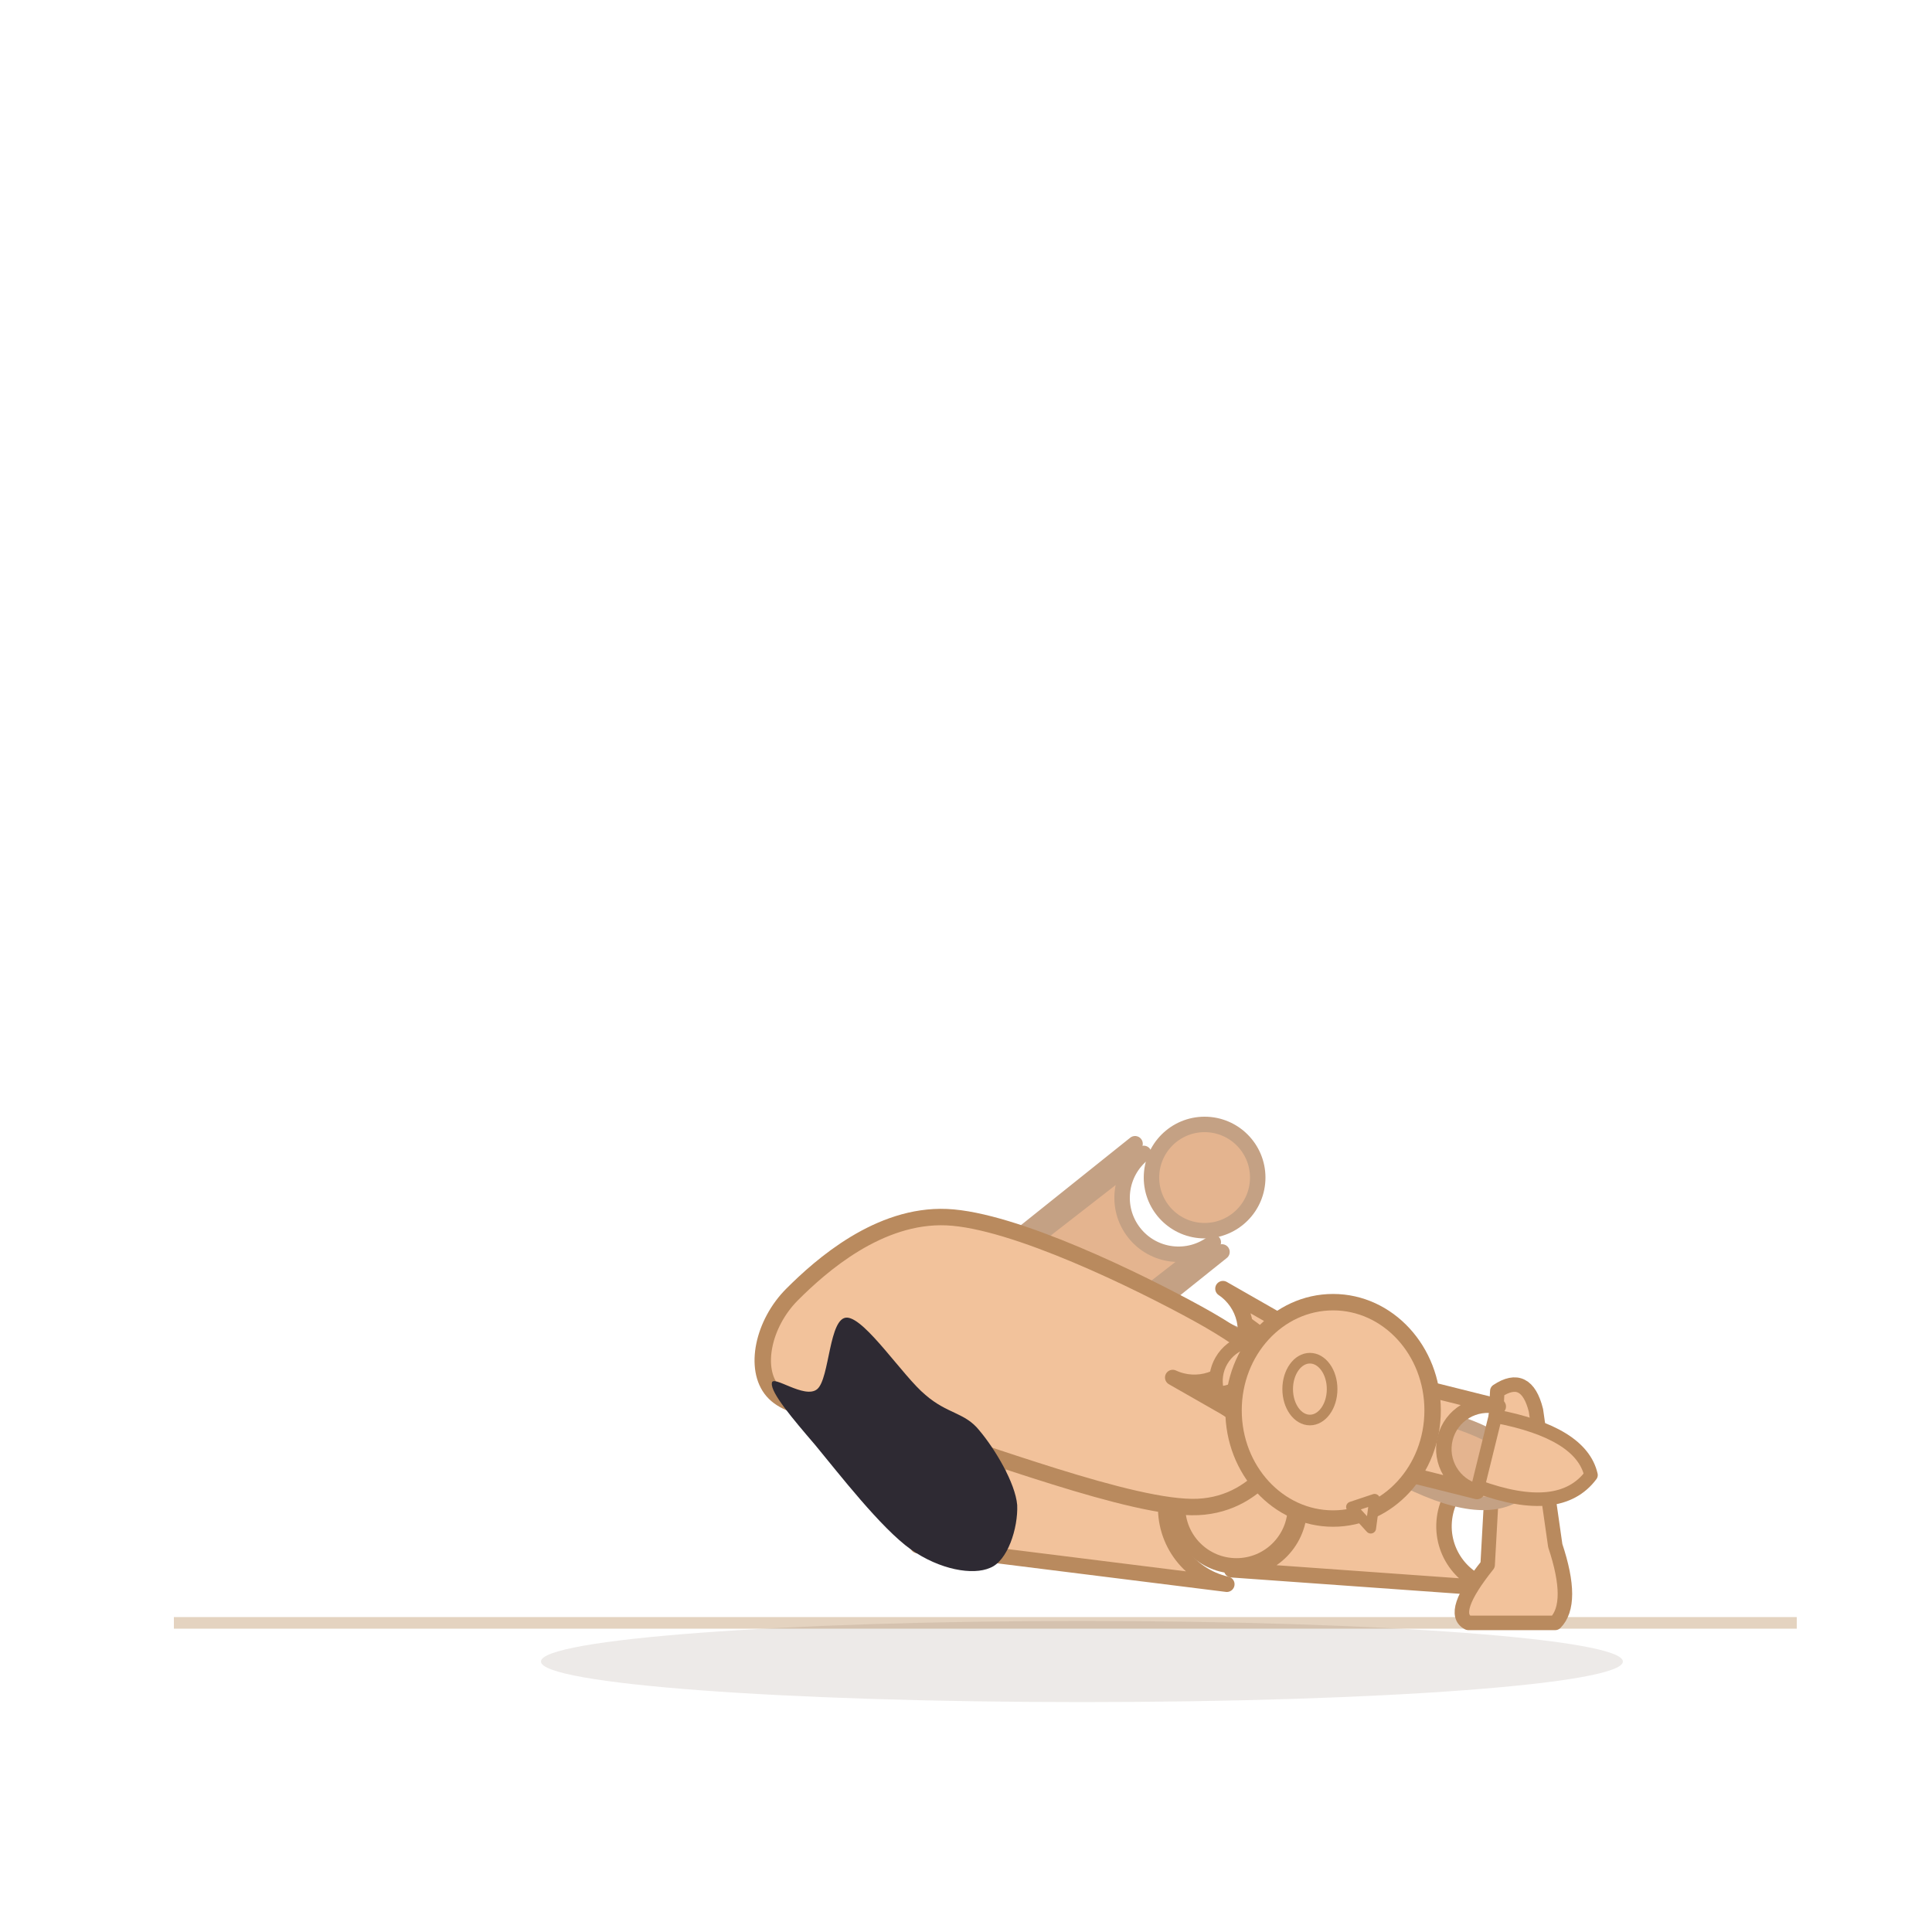
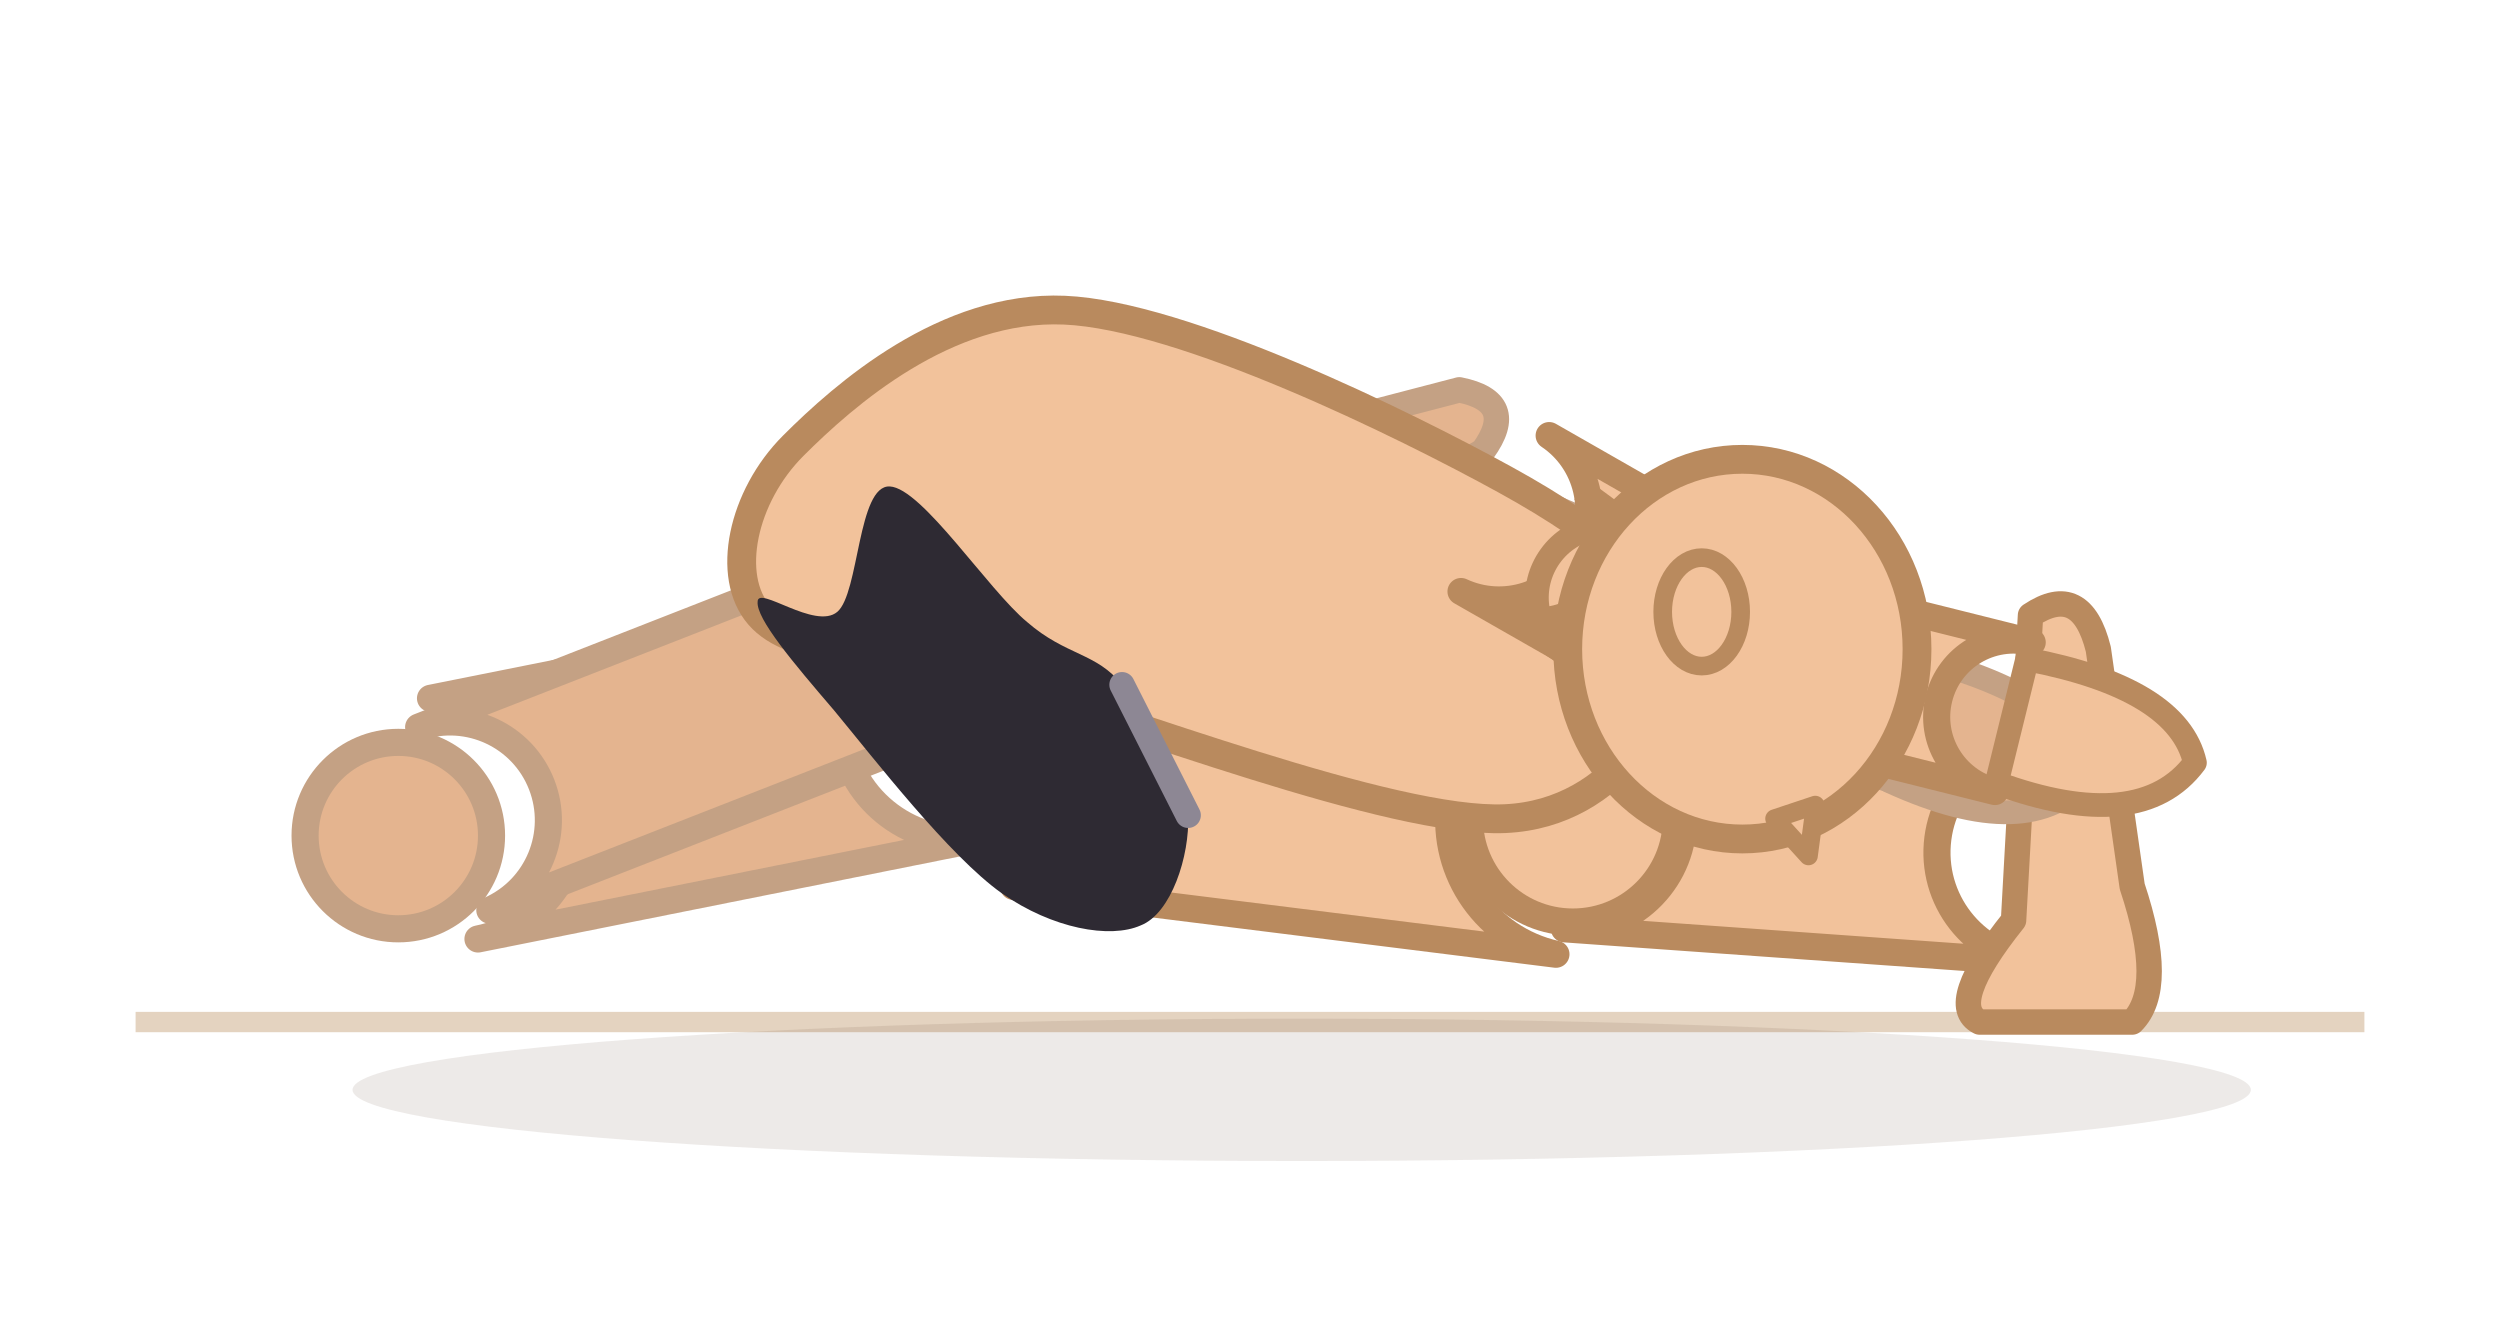
- <svg xmlns="http://www.w3.org/2000/svg" viewBox="0 0 200 200">
-   <line x1="18" y1="168" x2="186" y2="168" stroke="#e4d3c0" stroke-width="1.2" />
+ <svg xmlns="http://www.w3.org/2000/svg" viewBox="35.2 107.7 147.5 78.3">
+   <line x1="43.2" y1="168" x2="174.7" y2="168" stroke="#e4d3c0" stroke-width="1.2" />
  <ellipse cx="112" cy="172" rx="56" ry="4.2" fill="rgba(70,48,28,0.10)" />
-   <path d="M 96.5,153.6 L 126.5,129.6 A 7.2 7.2 0 0 1 117.5,118.4 L 87.5,142.4 A 7.2 7.2 0 0 1 96.5,153.6 Z" fill="#e4b48f" stroke="#c4a184" stroke-width="1.6" stroke-linejoin="round" />
-   <path d="M 118.4,119.4 L 100.4,133.4 A 5.8 5.8 0 0 1 107.6,142.6 L 125.6,128.6 A 5.8 5.8 0 0 1 118.4,119.4 Z" fill="#e4b48f" stroke="#c4a184" stroke-width="1.6" stroke-linejoin="round" />
-   <circle cx="124.7" cy="121.9" r="5.5" fill="#e4b48f" stroke="#c4a184" stroke-width="1.6" />
-   <path d="M 102.4,133.4 L 91,145.7 Q 89.8,149.1 93.3,148.7 L 107.6,140.2 Z" fill="#e4b48f" stroke="#c4a184" stroke-width="1.5" stroke-linejoin="round" />
+   <path d="M 90.6,142.9 L 60.6,148.9 A 7.2 7.2 0 0 1 63.4,163.1 L 93.4,157.1 A 7.2 7.2 0 0 1 90.6,142.9 Z" fill="#e4b48f" stroke="#c4a184" stroke-width="1.6" stroke-linejoin="round" />
+   <path d="M 64.1,161.4 L 110.1,143.4 A 5.8 5.8 0 0 1 105.9,132.6 L 59.9,150.6 A 5.8 5.8 0 0 1 64.1,161.4 Z" fill="#e4b48f" stroke="#c4a184" stroke-width="1.6" stroke-linejoin="round" />
+   <circle cx="58.7" cy="157" r="5.5" fill="#e4b48f" stroke="#c4a184" stroke-width="1.6" />
+   <path d="M 108.3,142.8 L 122.7,134.3 Q 124.8,131.4 121.3,130.7 L 105.2,134.9 Z" fill="#e4b48f" stroke="#c4a184" stroke-width="1.5" stroke-linejoin="round" />
  <path d="M 95,160 L 127,164 A 8.1 8.1 0 0 1 129,148 L 97,144 A 8.1 8.1 0 0 1 95,160 Z" fill="#f2c29b" stroke="#b98a5e" stroke-width="1.6" stroke-linejoin="round" />
  <path d="M 127.5,162.5 L 155.5,164.5 A 6.5 6.5 0 0 1 156.5,151.5 L 128.5,149.5 A 6.5 6.5 0 0 1 127.5,162.5 Z" fill="#f2c29b" stroke="#b98a5e" stroke-width="1.6" stroke-linejoin="round" />
  <circle cx="128" cy="156" r="6.1" fill="#f2c29b" stroke="#b98a5e" stroke-width="1.6" />
  <path d="M 152,168 L 161,168 Q 163,166 161,160 L 159,146 Q 158,142 155,144 L 154,162 Q 150,167 152,168 Z" fill="#f2c29b" stroke="#b98a5e" stroke-width="1.5" stroke-linejoin="round" />
  <path d="M 114.2,142.2 L 128.2,148.2 A 4.6 4.6 0 0 1 131.8,139.8 L 117.8,133.8 A 4.6 4.6 0 0 1 114.2,142.2 Z" fill="#e4b48f" stroke="#c4a184" stroke-width="1.6" stroke-linejoin="round" />
  <path d="M 128.8,147.7 L 146.8,153.7 A 3.9 3.9 0 0 1 149.2,146.3 L 131.2,140.3 A 3.9 3.9 0 0 1 128.8,147.7 Z" fill="#e4b48f" stroke="#c4a184" stroke-width="1.6" stroke-linejoin="round" />
  <circle cx="130" cy="144" r="3.6" fill="#e4b48f" stroke="#c4a184" stroke-width="1.6" />
  <path d="M 146.7,153.8 Q 155,157.6 158.4,153.5 Q 157.8,149.1 149.1,146.7 Z" fill="#e4b48f" stroke="#c4a184" stroke-width="1.4" stroke-linejoin="round" />
  <path d="M 82,134 C 85,131 91,125.7 98,126 C 105,126.3 118,132.7 124,136 C 130,139.3 134,142.7 134,146 C 134,149.3 130.7,155.7 124,156 C 117.3,156.3 101.3,150 94,148 C 86.7,146 82,146.3 80,144 C 78,141.7 79,137 82,134 Z" fill="#f2c29b" stroke="#b98a5e" stroke-width="1.7" stroke-linejoin="round" />
  <path d="M 121.4,142.6 L 135.4,150.6 A 5.3 5.3 0 0 1 140.6,141.4 L 126.6,133.4 A 5.3 5.3 0 0 1 121.4,142.6 Z" fill="#f2c29b" stroke="#b98a5e" stroke-width="1.6" stroke-linejoin="round" />
  <path d="M 136.9,150.4 L 152.9,154.4 A 4.5 4.5 0 0 1 155.1,145.6 L 139.1,141.6 A 4.5 4.5 0 0 1 136.9,150.4 Z" fill="#f2c29b" stroke="#b98a5e" stroke-width="1.6" stroke-linejoin="round" />
  <circle cx="138" cy="146" r="4.1" fill="#f2c29b" stroke="#b98a5e" stroke-width="1.6" />
  <path d="M 153,153.9 Q 161.5,157 164.7,152.7 Q 163.7,148.3 154.8,146.6 Z" fill="#f2c29b" stroke="#b98a5e" stroke-width="1.4" stroke-linejoin="round" />
  <path d="M 123.5,143.4 L 127.4,146.2 A 4.2 4.2 0 0 1 132.3,139.4 L 128.5,136.6 A 4.2 4.2 0 0 1 123.5,143.4 Z" fill="#f2c29b" stroke="#b98a5e" stroke-width="1.4" />
  <ellipse cx="138" cy="146" rx="10.304" ry="11.2" fill="#f2c29b" stroke="#b98a5e" stroke-width="1.7" />
  <ellipse cx="135.6" cy="143.8" rx="2.3" ry="3.2" fill="#f2c29b" stroke="#b98a5e" stroke-width="1.1" />
  <path d="M 139.9,156 L 141.9,158.2 L 142.3,155.2 Z" fill="#f2c29b" stroke="#b98a5e" stroke-width="1.1" stroke-linejoin="round" />
  <g data-shorts="1">
    <path d="M 101.4,148.1 C 103,150 105.1,153.5 105.3,155.8 C 105.4,158.2 104.3,161.6 102.5,162.3 C 100.7,163.1 97.3,162.5 94.3,160.4 C 91.2,158.2 86.8,152.5 84.4,149.6 C 82,146.8 79.8,144.2 79.9,143.2 C 79.9,142.2 83.3,144.9 84.6,143.8 C 85.9,142.7 85.8,136.3 87.7,136.4 C 89.6,136.5 93.5,142.5 95.8,144.4 C 98.1,146.4 99.9,146.2 101.4,148.1 Z" fill="#2e2a33" />
+     <path d="M 101.4,148.1 L 105.3,155.8" fill="none" stroke="#8d8794" stroke-width="1.5" stroke-linecap="round" />
  </g>
</svg>
